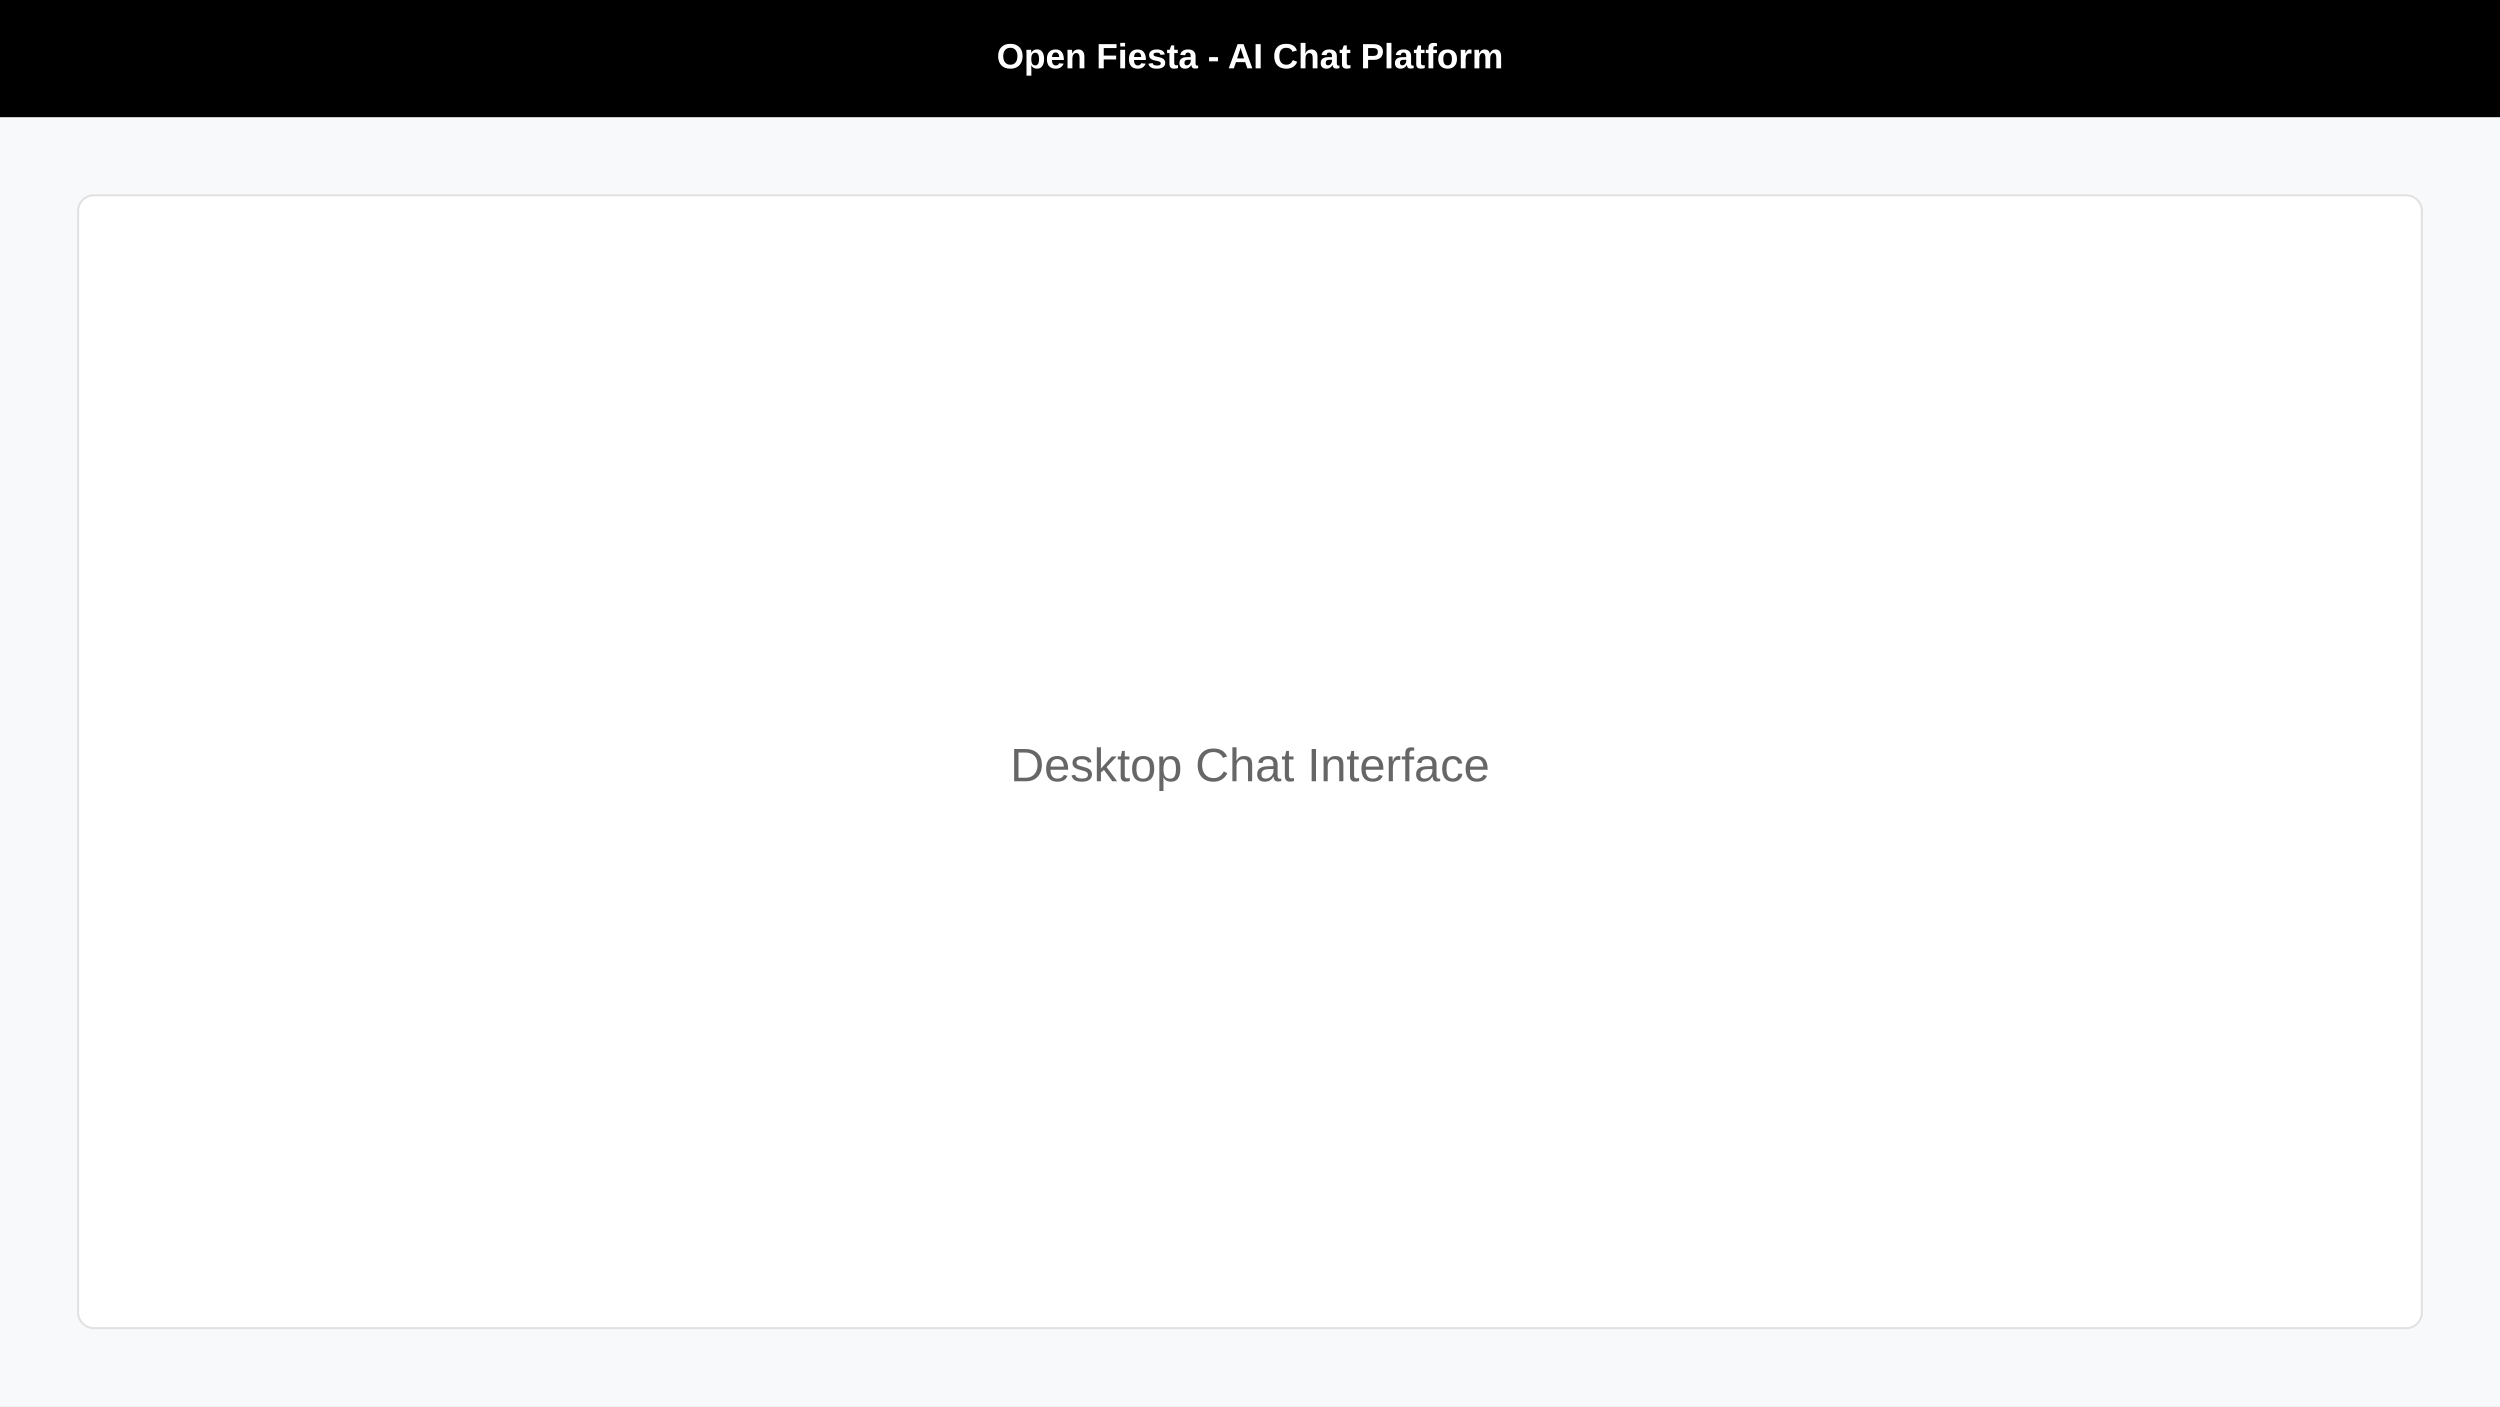
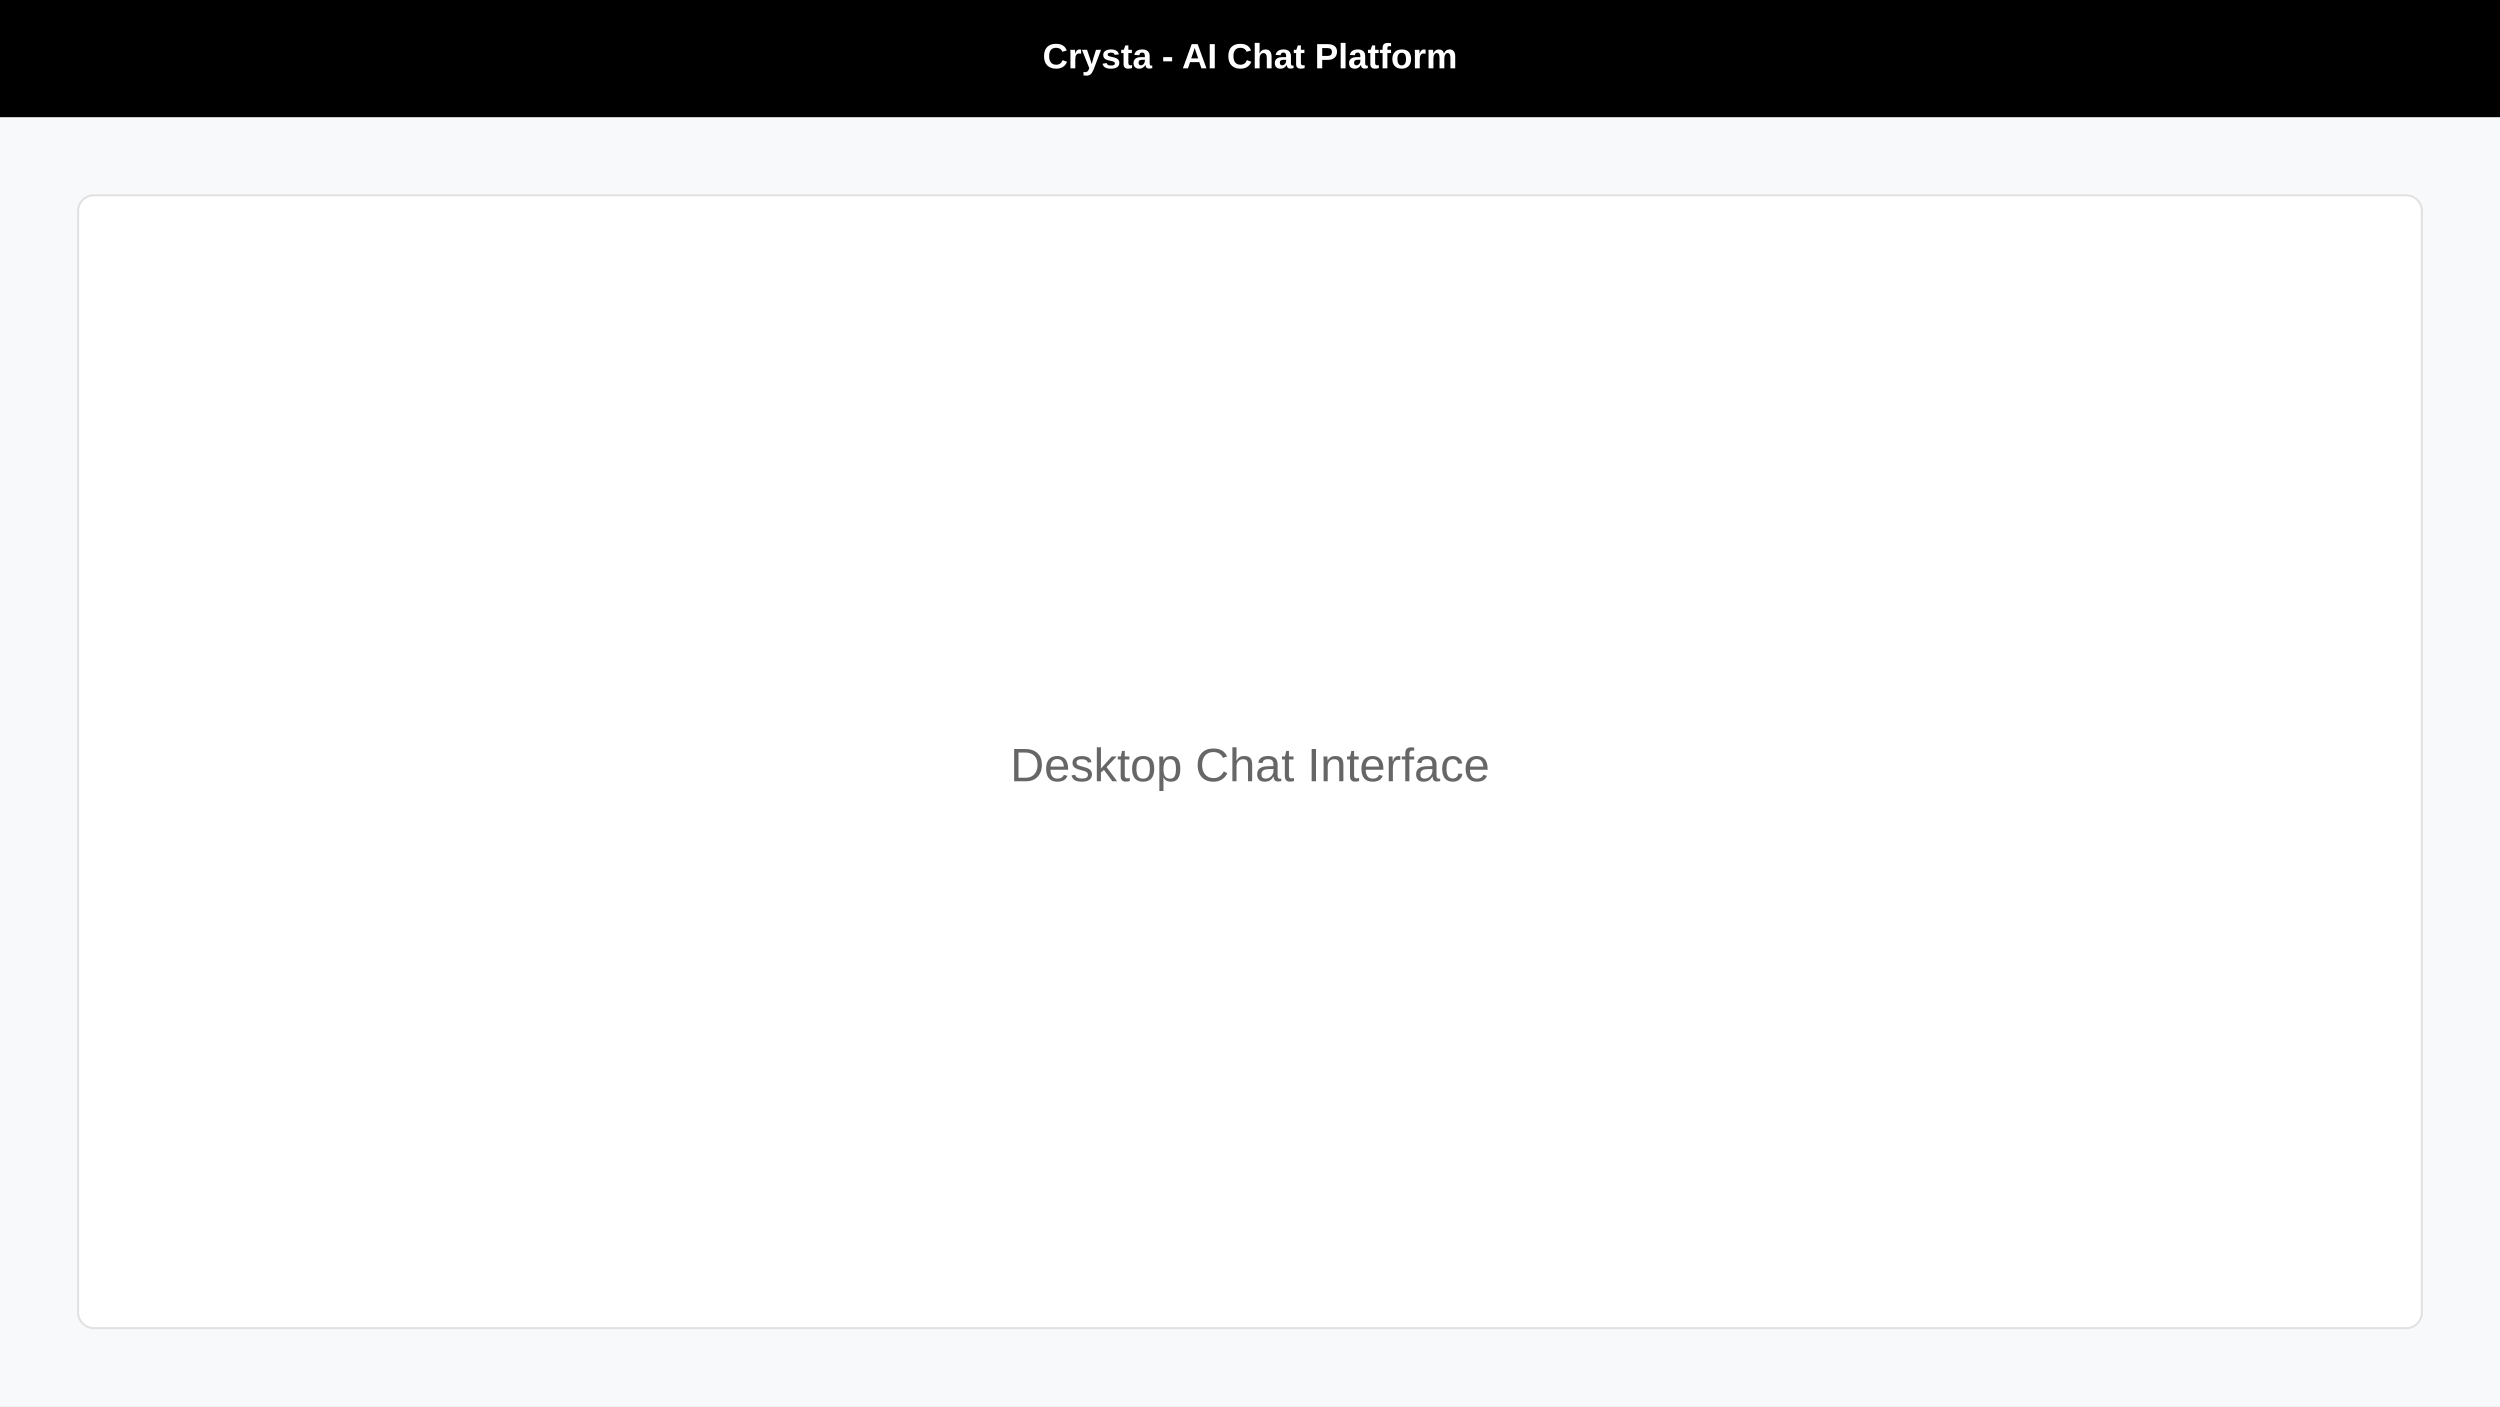
<svg xmlns="http://www.w3.org/2000/svg" width="1280" height="720" viewBox="0 0 1280 720">
  <rect width="1280" height="720" fill="#f8f9fa" />
  <rect x="0" y="0" width="1280" height="60" fill="#000000" />
-   <text x="640" y="35" text-anchor="middle" fill="#ffffff" font-family="Arial, sans-serif" font-size="18" font-weight="bold">Open Fiesta - AI Chat Platform</text>
+   <text x="640" y="35" text-anchor="middle" fill="#ffffff" font-family="Arial, sans-serif" font-size="18" font-weight="bold">Crysta - AI Chat Platform</text>
  <rect x="40" y="100" width="1200" height="580" fill="#ffffff" stroke="#e0e0e0" stroke-width="1" rx="8" />
  <text x="640" y="400" text-anchor="middle" fill="#666666" font-family="Arial, sans-serif" font-size="24">Desktop Chat Interface</text>
</svg>
